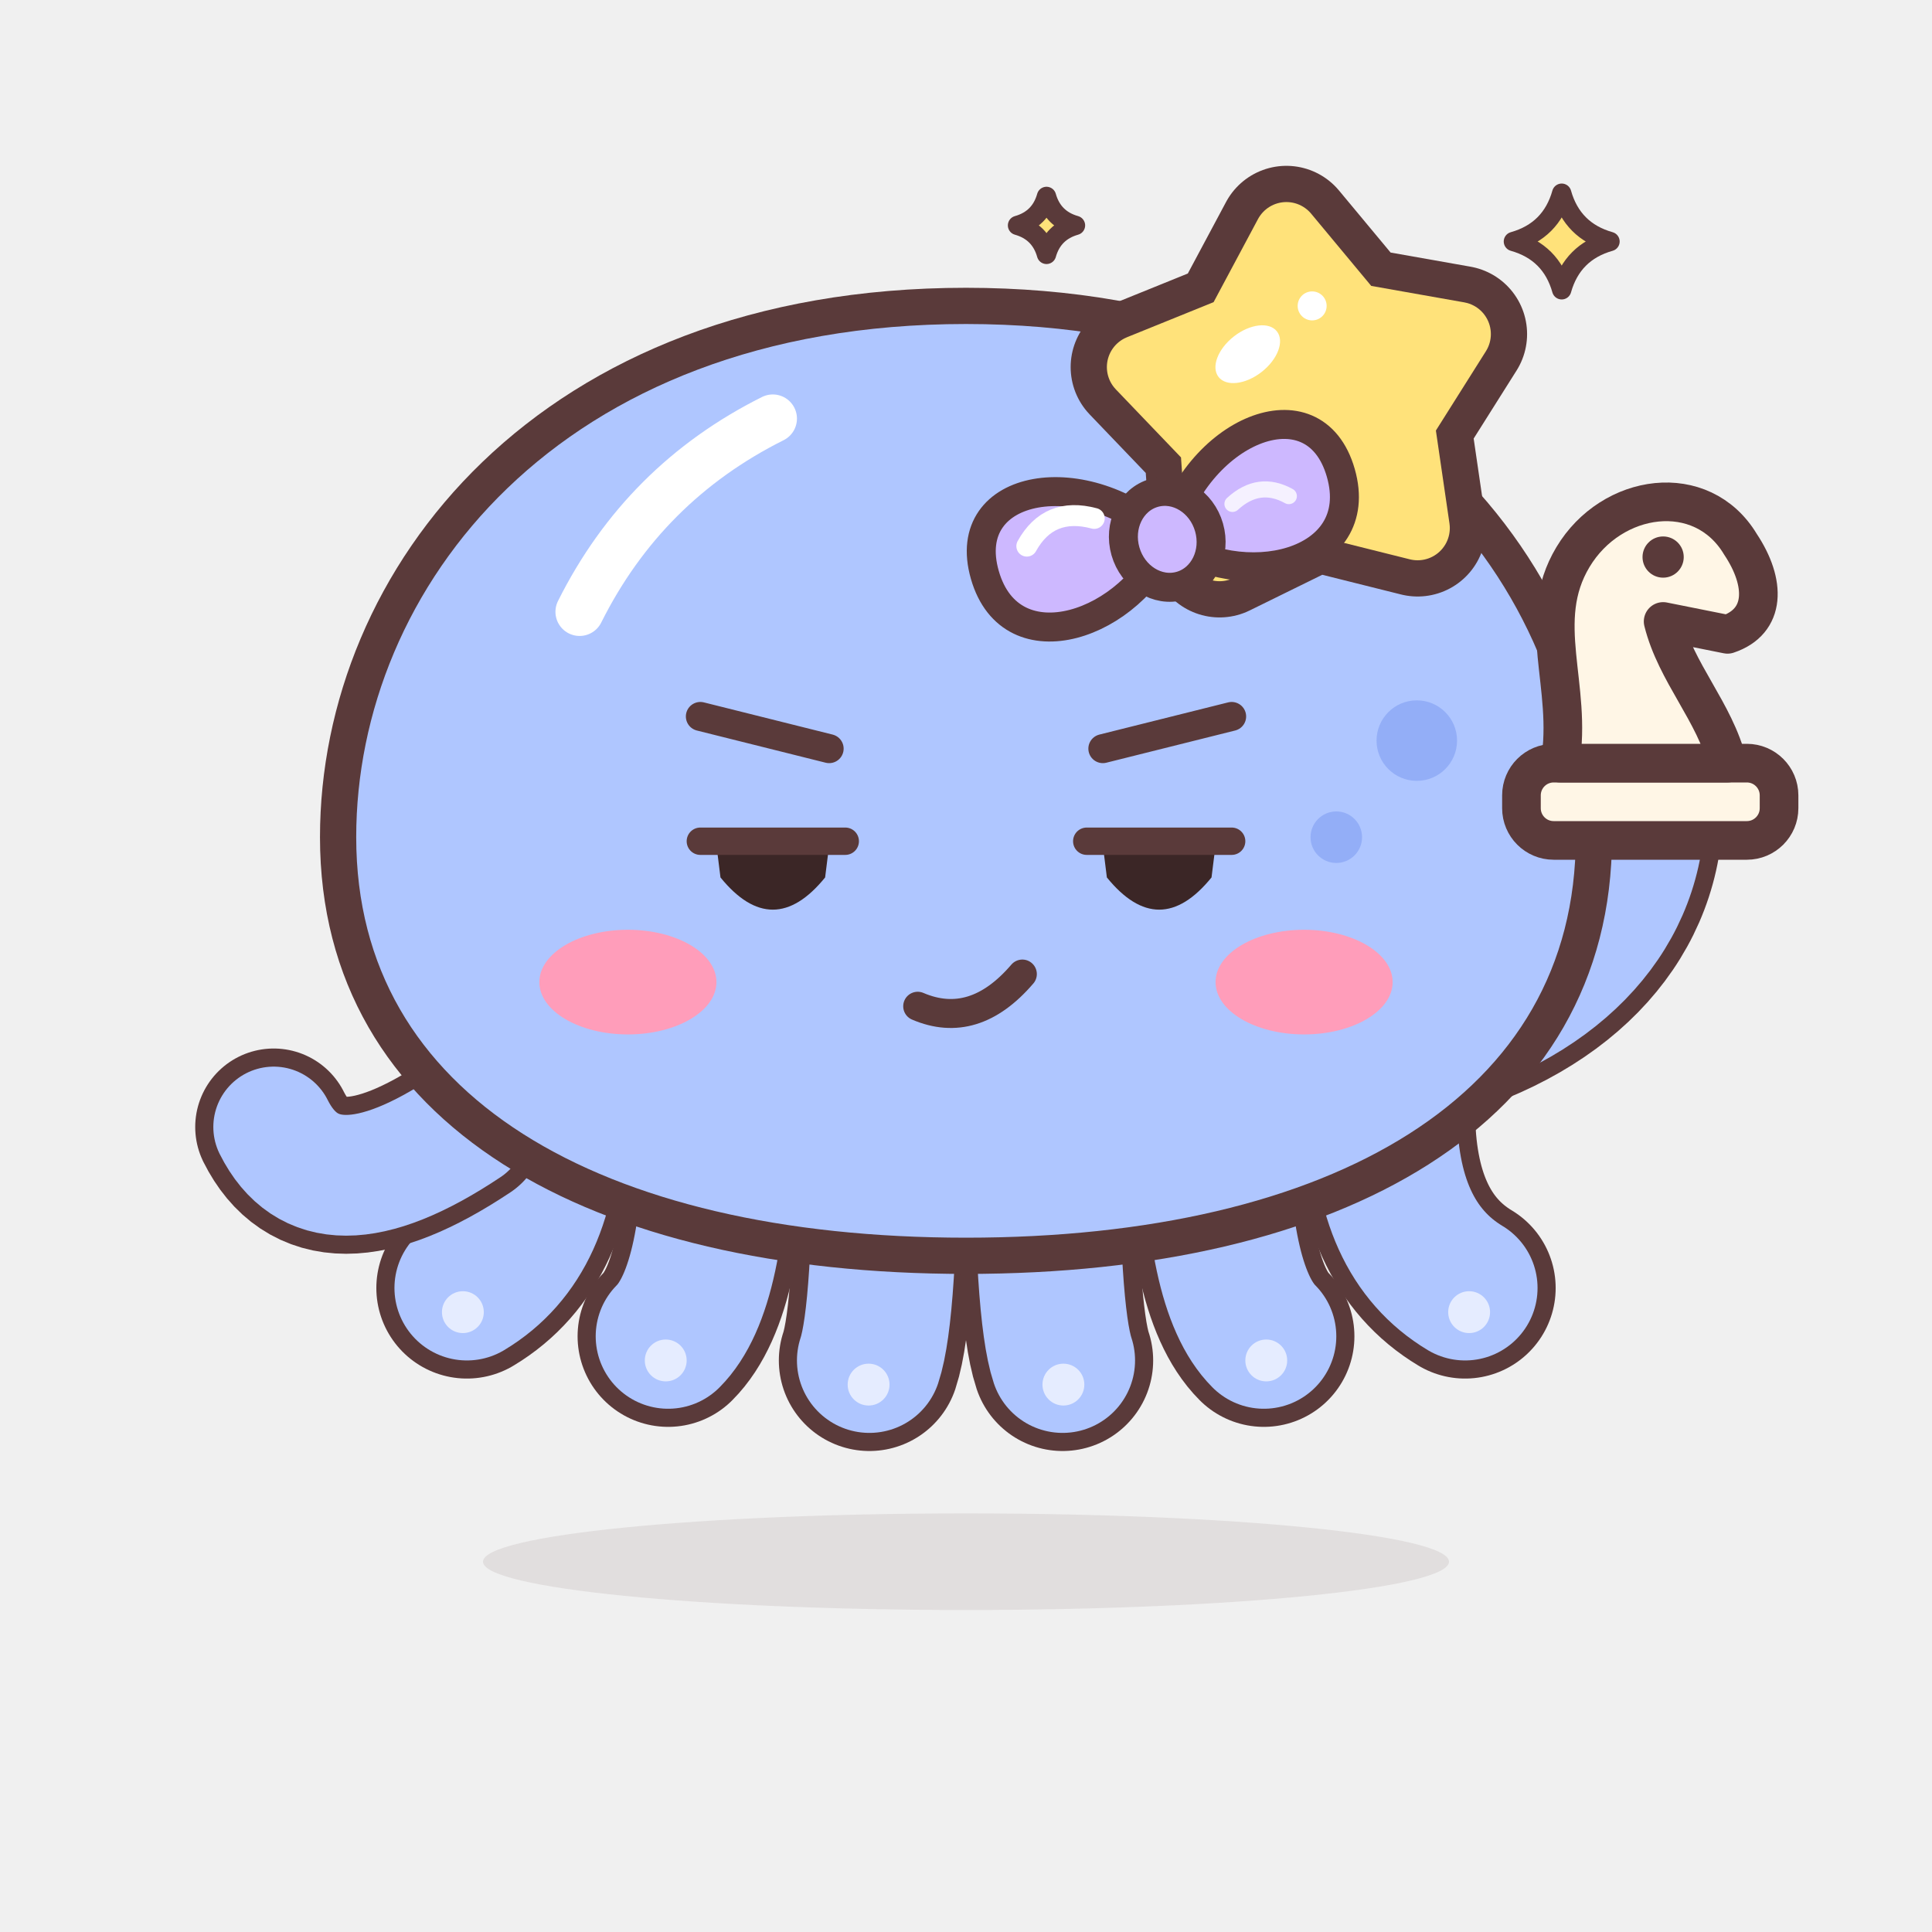
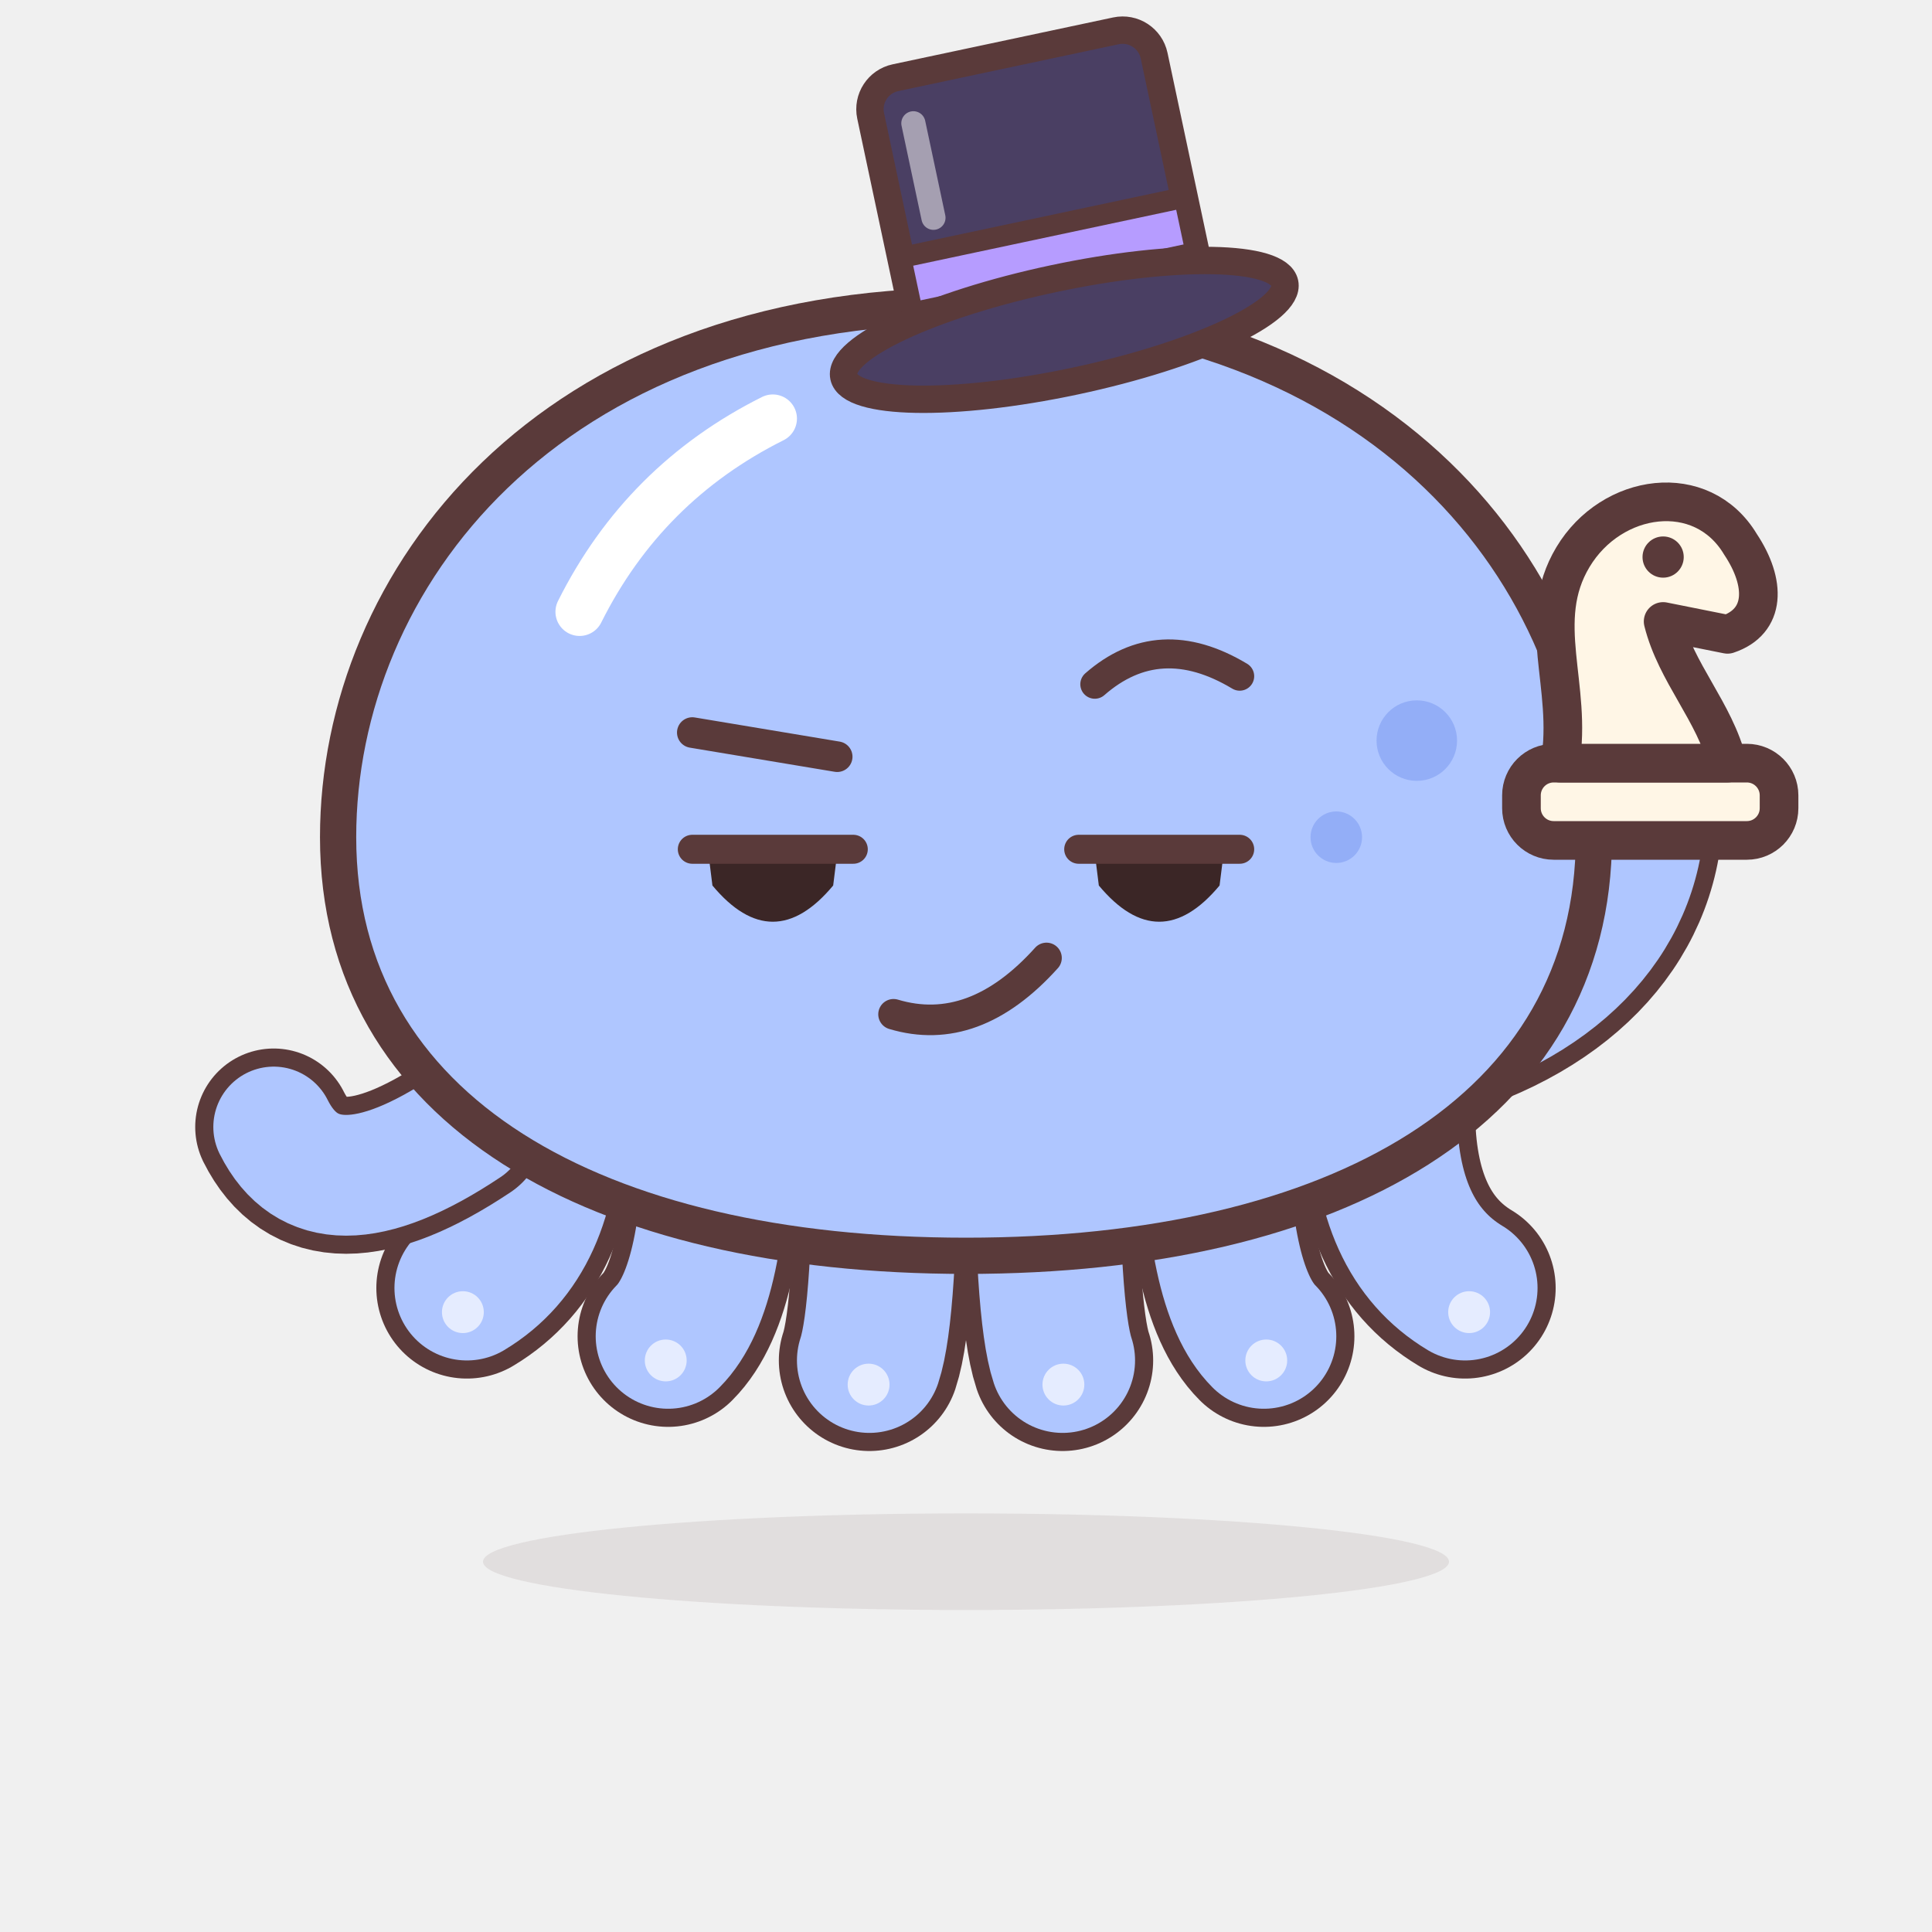
<svg xmlns="http://www.w3.org/2000/svg" viewBox="0 0 240 240" width="240" height="240">
  <ellipse cx="120" cy="194" rx="60" ry="6" fill="#5A3A3A" opacity="0.10" />
  <g fill="none" stroke-linecap="round" stroke-linejoin="round">
    <g stroke="#5A3A3A" stroke-width="22.5">
      <path d="M68 138 Q 68 154, 58 160" />
      <path d="M89 138 Q 89 160, 83 166" />
      <path d="M110 138 Q 110 163, 108 169" />
      <path d="M130 138 Q 130 163, 132 169" />
      <path d="M151 138 Q 151 160, 157 166" />
      <path d="M172 138 Q 172 154, 182 160" />
    </g>
    <g stroke="#AFC6FF" stroke-width="18">
      <path d="M68 138 Q 68 154, 58 160" />
      <path d="M89 138 Q 89 160, 83 166" />
      <path d="M110 138 Q 110 163, 108 169" />
      <path d="M130 138 Q 130 163, 132 169" />
      <path d="M151 138 Q 151 160, 157 166" />
      <path d="M172 138 Q 172 154, 182 160" />
    </g>
  </g>
  <g fill="none" stroke-linecap="round" stroke-linejoin="round">
    <g stroke="#5A3A3A" stroke-width="19.5">
      <path d="M58 140 C 46 148, 38 148, 34 140" />
      <path d="M182 128 C 198 122, 206 110, 204 96" />
    </g>
    <g stroke="#AFC6FF" stroke-width="15">
      <path d="M58 140 C 46 148, 38 148, 34 140" />
      <path d="M182 128 C 198 122, 206 110, 204 96" />
    </g>
  </g>
  <g fill="#E5ECFF">
    <circle cx="57.5" cy="163" r="2.6" />
    <circle cx="82.7" cy="169" r="2.6" />
    <circle cx="107.9" cy="172" r="2.6" />
    <circle cx="132.1" cy="172" r="2.6" />
    <circle cx="157.3" cy="169" r="2.6" />
    <circle cx="182.5" cy="163" r="2.6" />
  </g>
  <path d="M120 38 C 172 38, 198 72, 198 104 C 198 138, 166 156, 120 156 C 74 156, 42 138, 42 104 C 42 72, 68 38, 120 38 Z" fill="#AFC6FF" stroke="#5A3A3A" stroke-width="4.5" />
  <g fill="#93AEF7">
    <circle cx="176" cy="92" r="5" />
    <circle cx="166" cy="104" r="3.2" />
  </g>
-   <g>
-     <polygon points="159.8,29.1 168.2,39.2 181.2,41.5 174.2,52.6 176.1,65.6 163.3,62.4 151.5,68.2 150.6,55.1 141.5,45.6 153.6,40.7" fill="#5A3A3A" stroke="#5A3A3A" stroke-width="17.0" stroke-linejoin="round" />
-     <polygon points="159.8,29.1 168.2,39.2 181.2,41.5 174.2,52.6 176.1,65.6 163.3,62.4 151.5,68.2 150.6,55.1 141.5,45.6 153.6,40.7" fill="#FFE27A" stroke="#FFE27A" stroke-width="8" stroke-linejoin="round" />
-     <ellipse cx="155" cy="44" rx="4.6" ry="2.8" fill="#FFFFFF" transform="rotate(-38 155 44)" />
-     <circle cx="163" cy="38" r="1.8" fill="#FFFFFF" />
-     <g transform="translate(145 67) rotate(-16) scale(1.0)" stroke="#5A3A3A" stroke-width="3.60" stroke-linejoin="round">
-       <path d="M0 0 C -7 -12, -23 -14, -23 -2 C -23 10, -7 9, 0 0 Z" fill="#CDB8FF" />
-       <path d="M0 0 C -7 -12, -23 -14, -23 -2 C -23 10, -7 9, 0 0 Z" fill="#CDB8FF" transform="scale(-1 1)" />
-       <path d="M-17 -4 Q -13 -8, -8 -5" fill="none" stroke="#FFFFFF" stroke-width="2.60" stroke-linecap="round" />
-       <path d="M9 -2 Q 13 -4, 16 -1" fill="none" stroke="#FFFFFF" stroke-width="2.00" stroke-linecap="round" opacity="0.8" />
-       <ellipse cx="0" cy="0" rx="5.4" ry="6" fill="#CDB8FF" />
-     </g>
-     <path d="M194 24 Q 195.32 28.68, 200 30 Q 195.32 31.32, 194 36 Q 192.68 31.32, 188 30 Q 192.68 28.68, 194 24 Z" fill="#FFE27A" stroke="#5A3A3A" stroke-width="2.4" stroke-linejoin="round" />
-     <path d="M130 24.4 Q 130.792 27.208, 133.6 28 Q 130.792 28.792, 130 31.6 Q 129.208 28.792, 126.4 28 Q 129.208 27.208, 130 24.4 Z" fill="#FFE27A" stroke="#5A3A3A" stroke-width="2.4" stroke-linejoin="round" />
+   <path d="M72 76 Q 80 60, 96 52" fill="none" stroke="#FFFFFF" stroke-width="6" stroke-linecap="round" />
+   <g transform="rotate(-12 132 40)">
+     <rect x="114" y="6" width="36" height="34" rx="4" fill="#4A3F63" stroke="#5A3A3A" stroke-width="3.4" />
+     <rect x="114" y="28" width="36" height="7" fill="#B69CFF" stroke="#5A3A3A" stroke-width="2.6" />
+     <ellipse cx="132" cy="41" rx="28" ry="6.5" fill="#4A3F63" stroke="#5A3A3A" stroke-width="3.4" />
+     <path d="M119 12 L 119 24" stroke="#FFFFFF" stroke-width="3" stroke-linecap="round" opacity="0.5" />
  </g>
-   <path d="M72 76 Q 80 60, 96 52" fill="none" stroke="#FFFFFF" stroke-width="6" stroke-linecap="round" />
-   <ellipse cx="78" cy="122" rx="11" ry="6.5" fill="#FF9DBA" />
-   <ellipse cx="162" cy="122" rx="11" ry="6.5" fill="#FF9DBA" />
-   <path d="M87 89 L 103 93" fill="none" stroke="#5A3A3A" stroke-width="3.6" stroke-linecap="round" stroke-linejoin="round" />
-   <path d="M153 89 L 137 93" fill="none" stroke="#5A3A3A" stroke-width="3.6" stroke-linecap="round" stroke-linejoin="round" />
-   <path d="M89 105 L 103 105 L 102.5 109 Q 96 117, 89.5 109 Z" fill="#3B2626" />
-   <path d="M87 104.5 L 105 104.5" fill="none" stroke="#5A3A3A" stroke-width="3.4" stroke-linecap="round" stroke-linejoin="round" />
-   <path d="M137 105 L 151 105 L 150.5 109 Q 144 117, 137.5 109 Z" fill="#3B2626" />
-   <path d="M135 104.5 L 153 104.5" fill="none" stroke="#5A3A3A" stroke-width="3.4" stroke-linecap="round" stroke-linejoin="round" />
-   <path d="M114 125 Q 121 128, 127 121" fill="none" stroke="#5A3A3A" stroke-width="3.6" stroke-linecap="round" stroke-linejoin="round" />
+   <path d="M86 91 L 104 94" fill="none" stroke="#5A3A3A" stroke-width="3.8" stroke-linecap="round" stroke-linejoin="round" />
+   <path d="M136 85 Q 144 78, 154 84" fill="none" stroke="#5A3A3A" stroke-width="3.6" stroke-linecap="round" stroke-linejoin="round" />
+   <path d="M88 106 L 104 106 L 103.5 110 Q 96 119, 88.5 110 Z" fill="#3B2626" />
+   <path d="M86 105.5 L 106 105.5" fill="none" stroke="#5A3A3A" stroke-width="3.6" stroke-linecap="round" stroke-linejoin="round" />
+   <path d="M136 106 L 152 106 L 151.5 110 Q 144 119, 136.5 110 Z" fill="#3B2626" />
+   <path d="M134 105.5 L 154 105.5" fill="none" stroke="#5A3A3A" stroke-width="3.6" stroke-linecap="round" stroke-linejoin="round" />
+   <path d="M111 126 Q 121 129, 130 119" fill="none" stroke="#5A3A3A" stroke-width="3.8" stroke-linecap="round" stroke-linejoin="round" />
  <g transform="translate(205 82) scale(1.6) translate(-205 -82)">
    <rect x="195" y="90" width="20" height="6" rx="2.5" fill="#FFF6E6" stroke="#5A3A3A" stroke-width="3" />
    <path d="M198 90 C 199 84, 196 79, 199 74 C 202 69, 209 68, 212 73 C 214 76, 214 79, 211 80 L 206 79 C 207 83, 210 86, 211 90 Z" fill="#FFF6E6" stroke="#5A3A3A" stroke-width="3" stroke-linejoin="round" />
    <circle cx="206" cy="74" r="1.6" fill="#5A3A3A" />
  </g>
  <g fill="none" stroke-linecap="round" stroke-linejoin="round">
    <g stroke="#5A3A3A" stroke-width="19.5" />
    <g stroke="#AFC6FF" stroke-width="15" />
  </g>
</svg>
